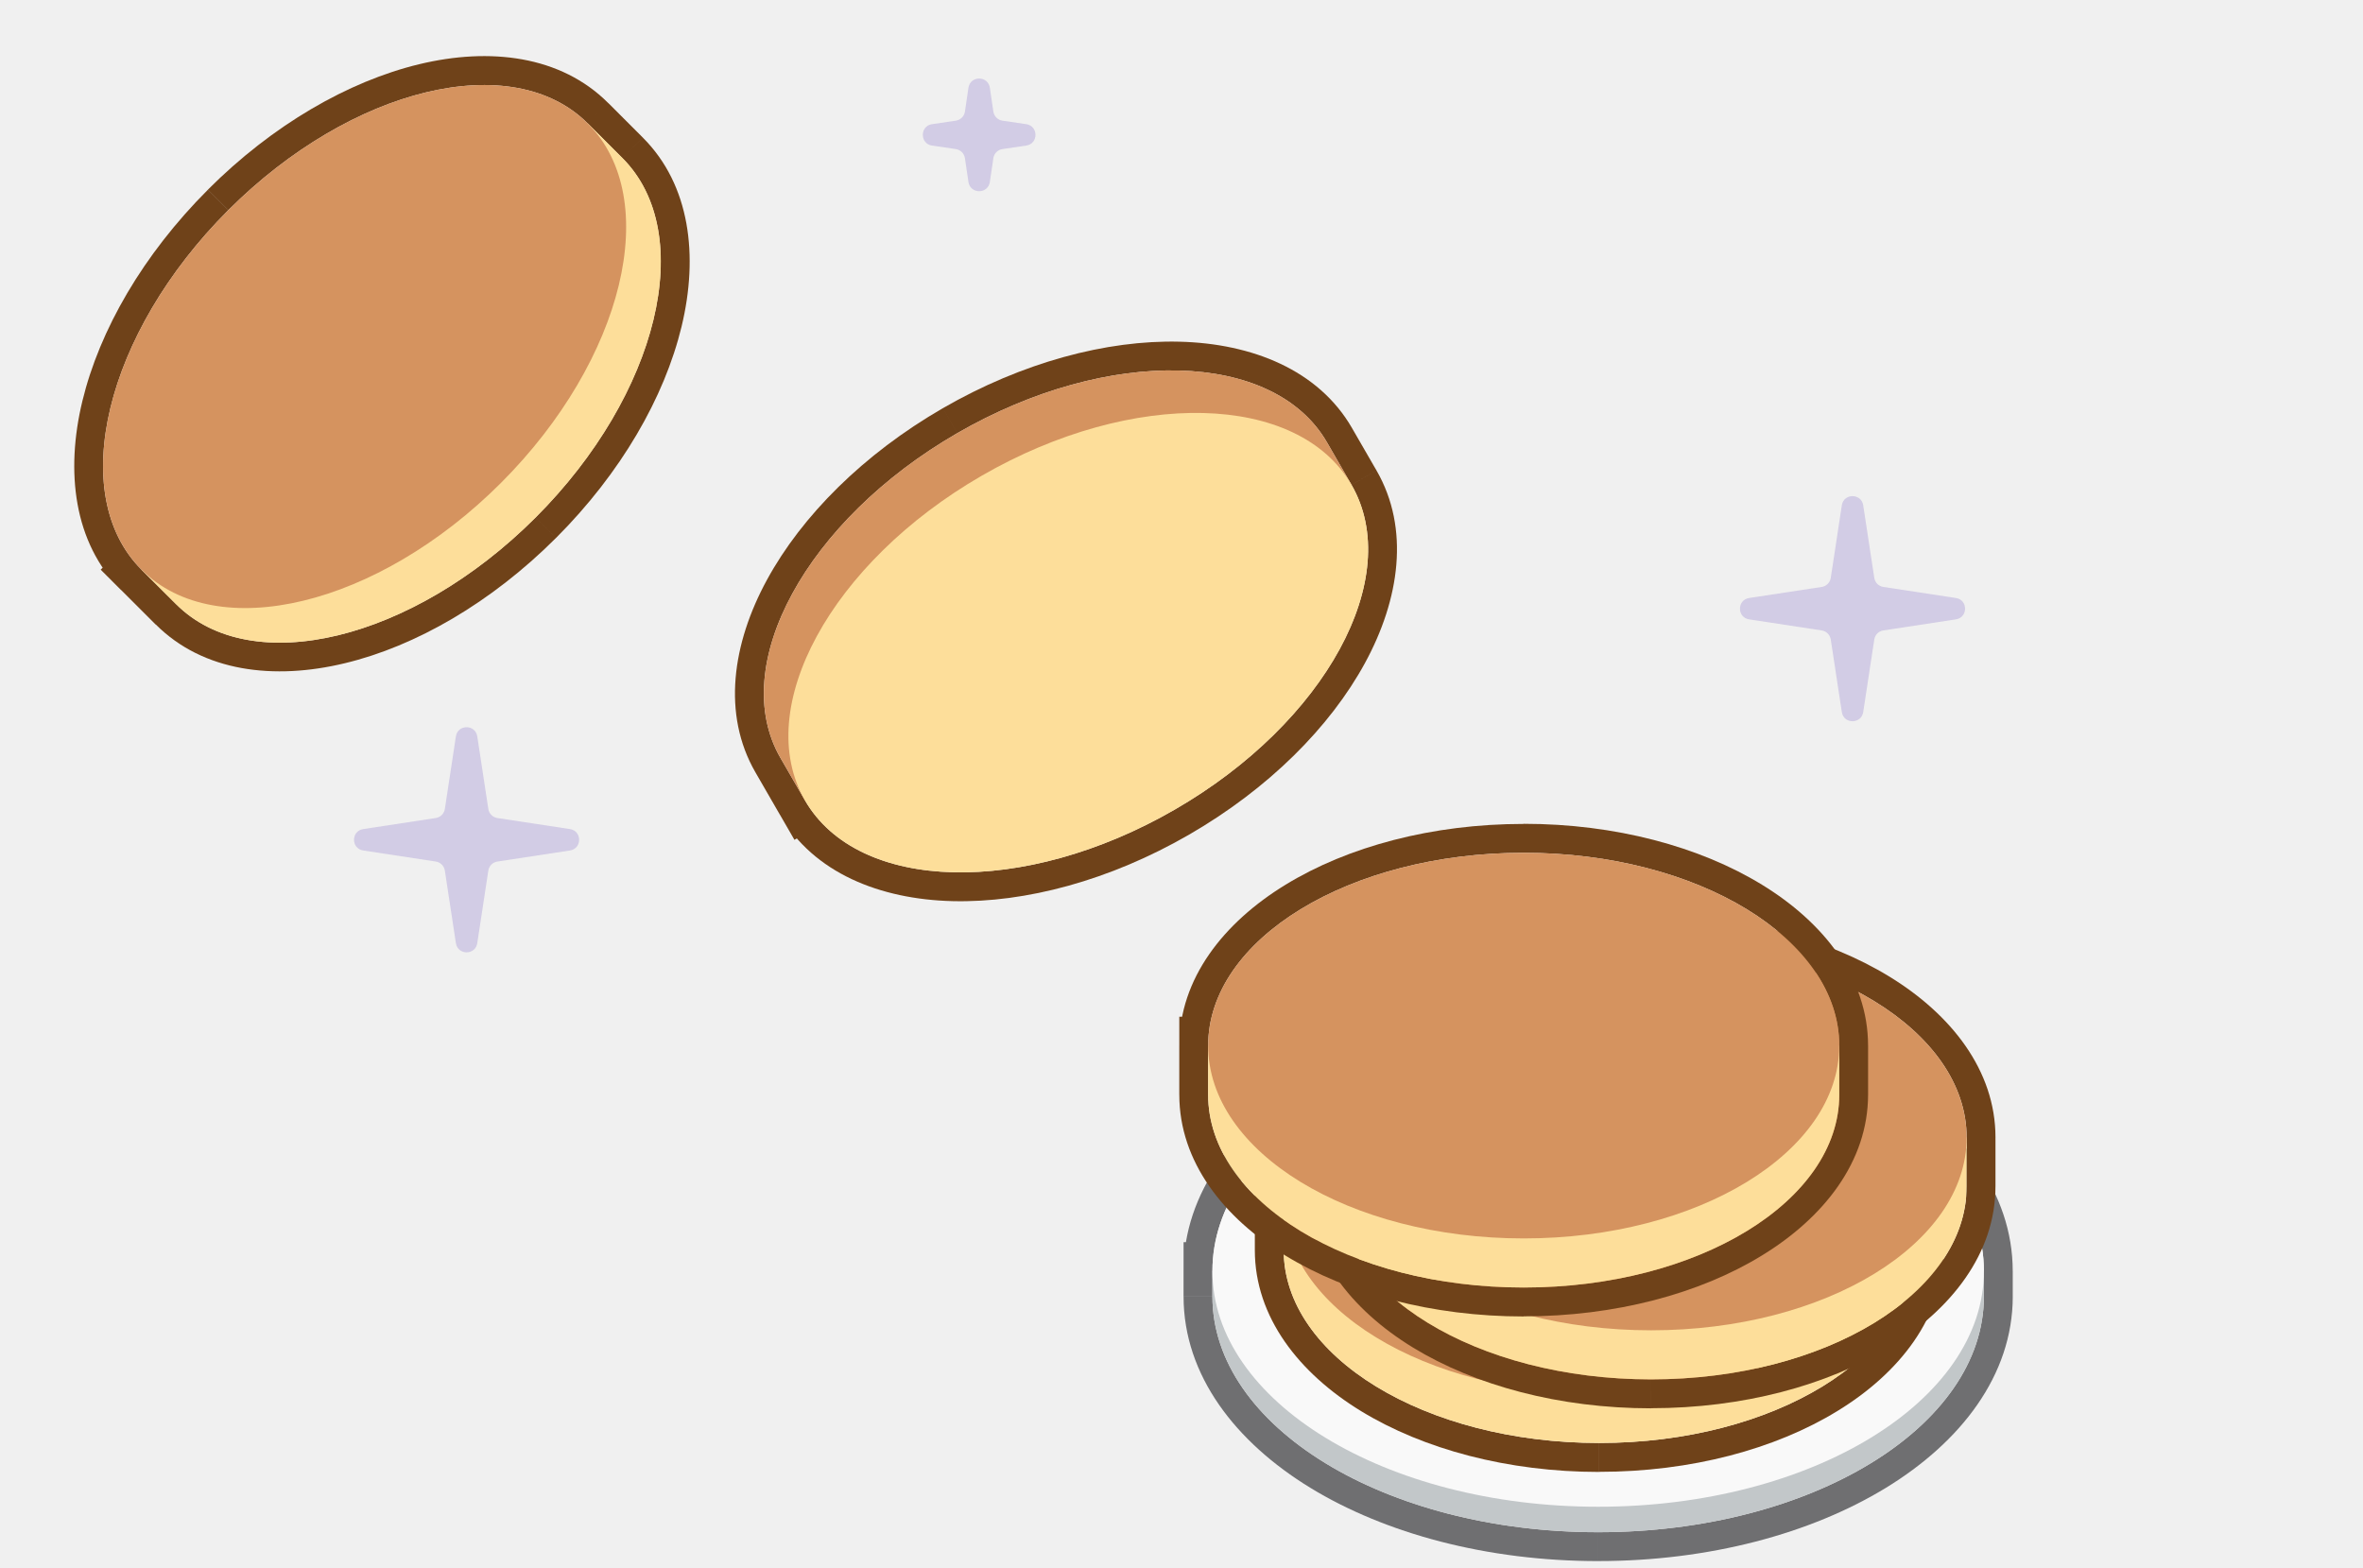
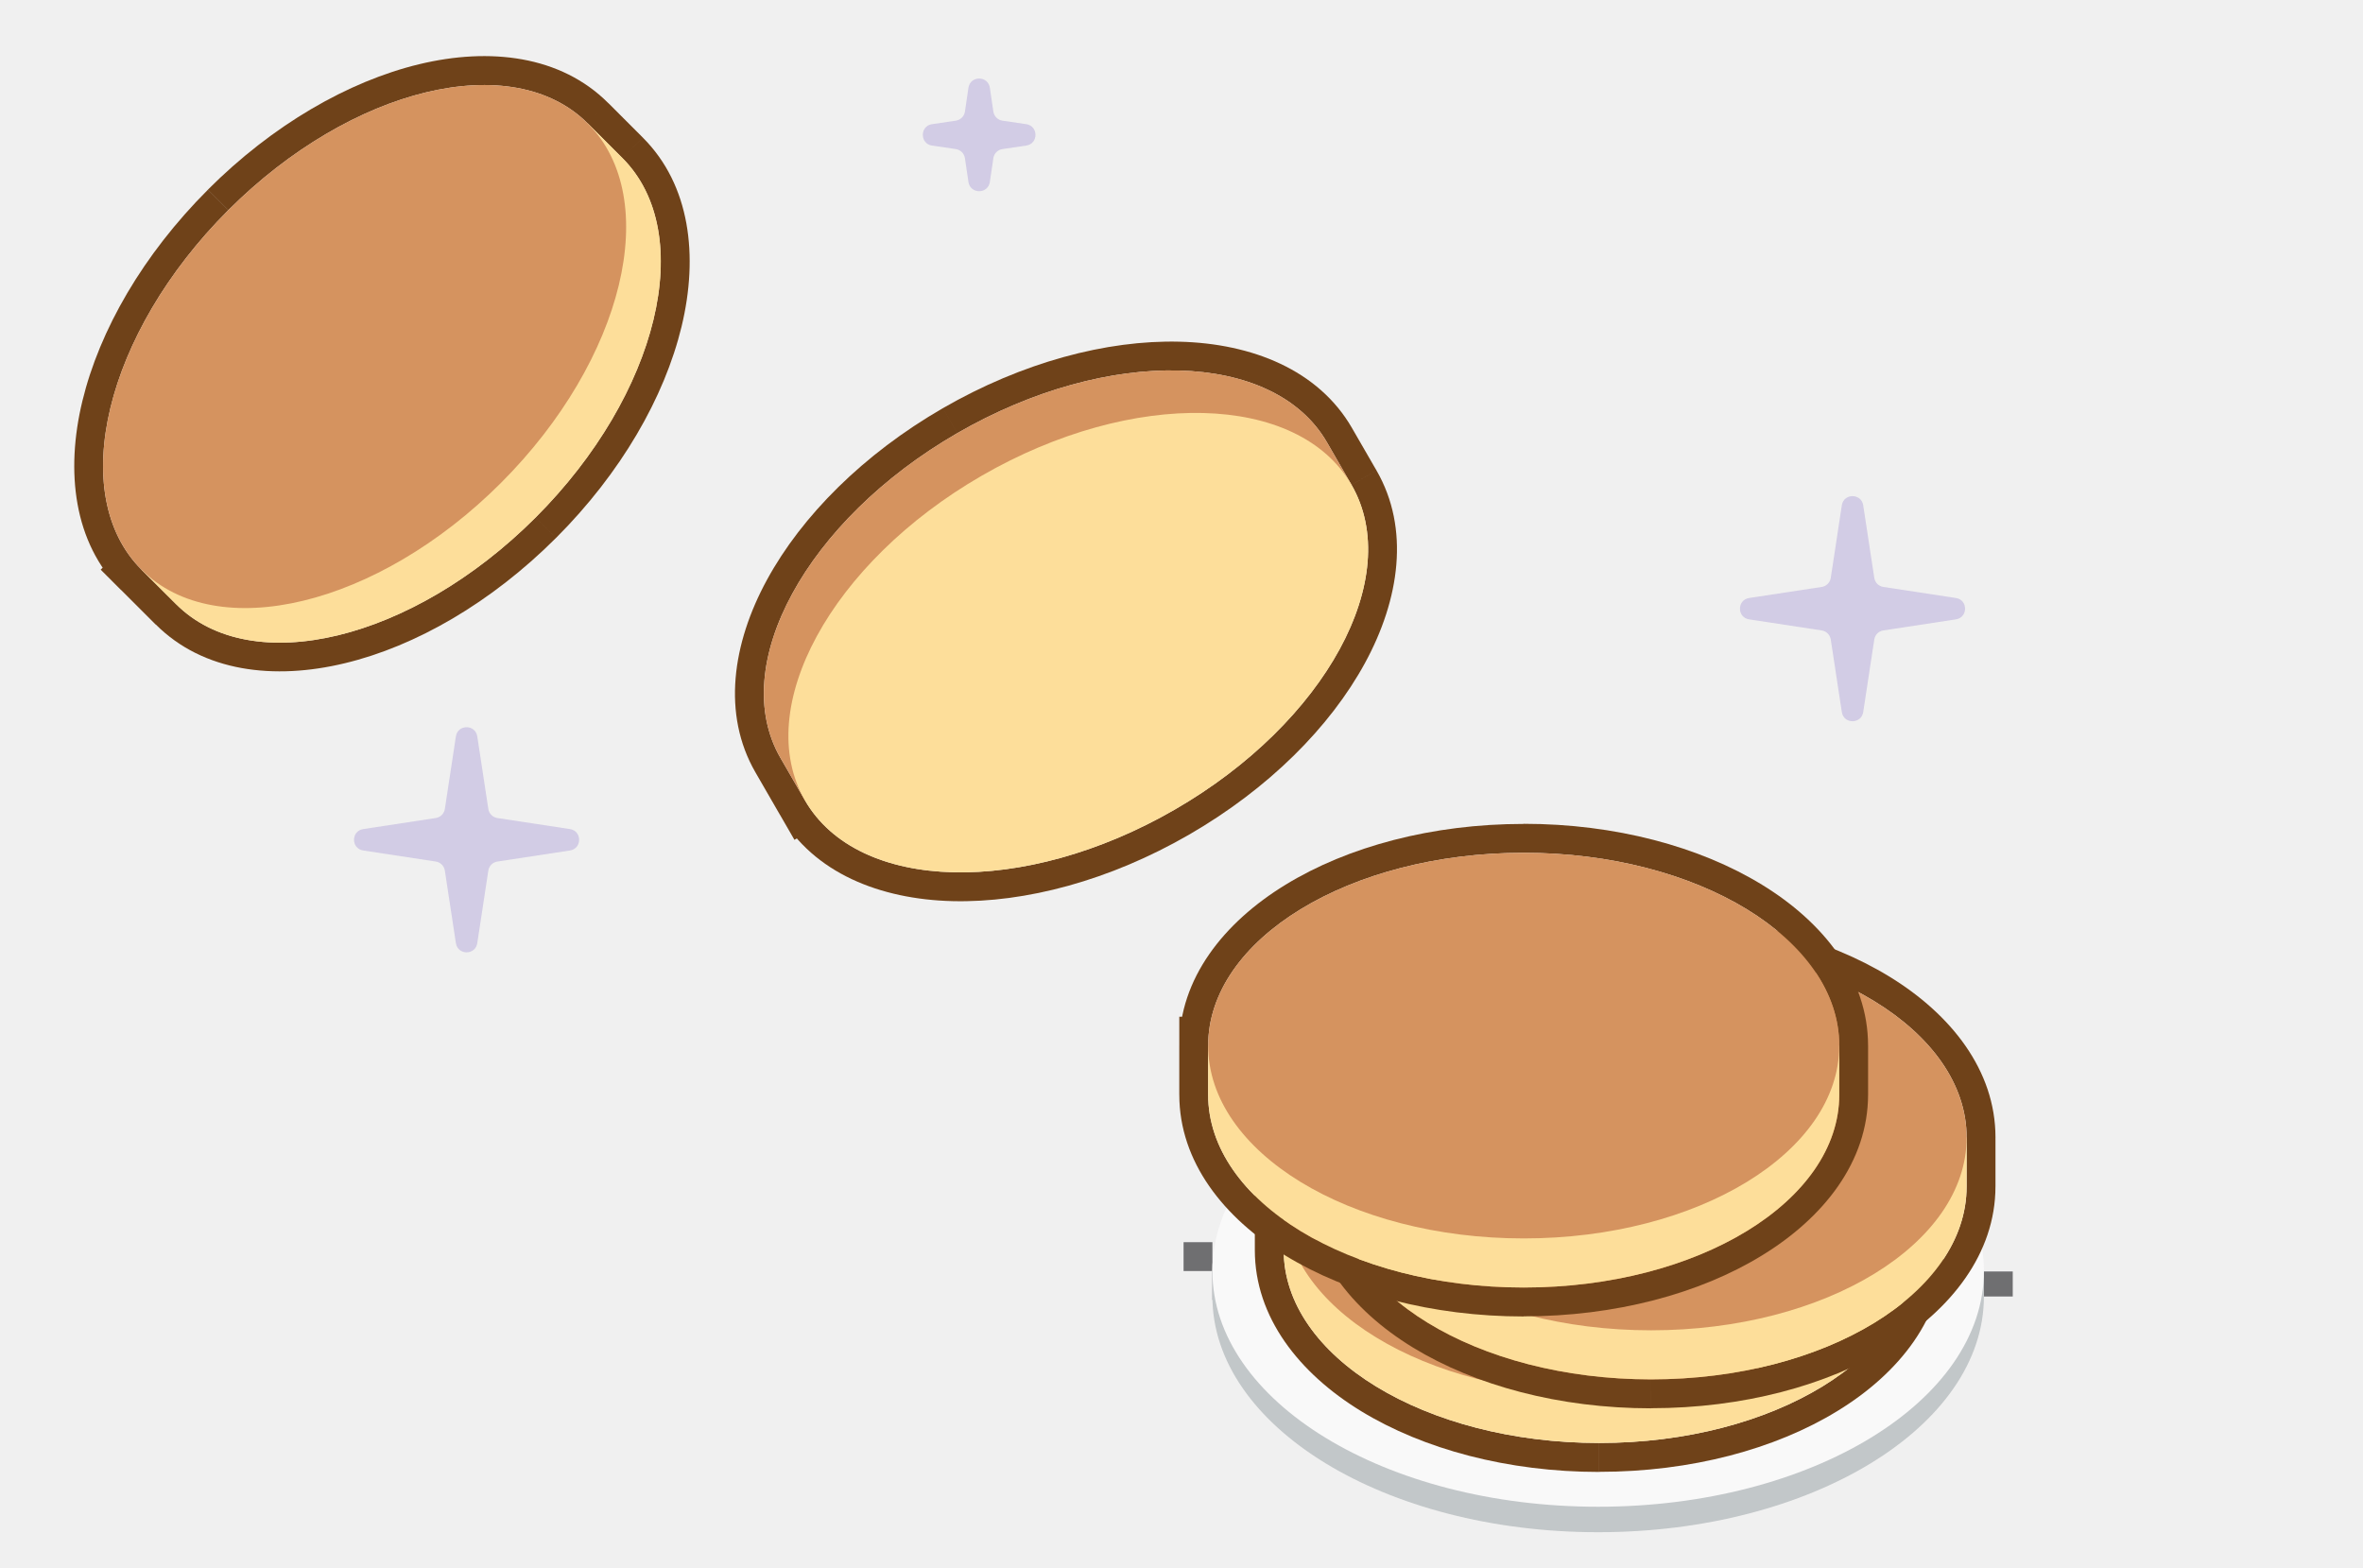
<svg xmlns="http://www.w3.org/2000/svg" width="202" height="134" fill="none">
  <style>.B{fill:#fff}.C{fill:#000}.D{fill-rule:evenodd}.E{fill:#612f01}.F{fill:#fedc90}.G{fill:#d1884f}</style>
  <g clip-path="url(#G)" opacity=".9">
    <g fill="#aea0d6">
      <path d="M40.8 62.955c-.16-1.047-1.67-1.047-1.828 0l-.945 6.202c-.06.4-.375.714-.775.775l-6.202.945c-1.047.16-1.047 1.67 0 1.83l6.202.945c.4.06.714.375.775.775l.945 6.202c.16 1.047 1.67 1.047 1.828 0l.945-6.202c.06-.4.375-.714.775-.775l6.202-.945c1.047-.16 1.047-1.67 0-1.83l-6.202-.945c-.4-.06-.714-.375-.775-.775l-.945-6.202zM159.277 43.2c-.16-1.047-1.67-1.047-1.83 0l-.945 6.202c-.06.4-.375.714-.775.775l-6.202.945c-1.047.16-1.047 1.67 0 1.828l6.202.945c.4.06.714.375.775.775l.945 6.202c.16 1.047 1.67 1.047 1.83 0l.945-6.202c.06-.4.375-.714.775-.775l6.2-.945c1.048-.16 1.048-1.67 0-1.828l-6.2-.945c-.4-.06-.714-.375-.775-.775l-.945-6.202zm-76.49-35.7c.16-1.047 1.67-1.047 1.83 0l.3 2.04c.06.4.375.714.775.775l2.04.3c1.047.16 1.047 1.67 0 1.83l-2.04.3c-.4.06-.714.375-.775.775l-.3 2.04c-.16 1.047-1.67 1.047-1.83 0l-.3-2.04c-.06-.4-.375-.714-.775-.775l-2.04-.3c-1.047-.16-1.047-1.67 0-1.83l2.04-.3c.4-.06.714-.375.775-.775l.3-2.04z" opacity=".5" />
    </g>
    <mask id="A" width="72" height="48" x="100.643" y="85.509" class="C" maskUnits="userSpaceOnUse">
      <path d="M100.643 85.51h72v48h-72z" class="B" />
      <path d="M169.593 108.695v2.143c0 11.13-14.764 20.15-32.975 20.15s-32.975-9.022-32.975-20.15v-2.177c0-11.13 14.763-20.152 32.975-20.152s32.975 9.022 32.975 20.152v.034z" class="D" />
    </mask>
-     <path fill="#606063" d="M169.593 108.695l-2.466-.007v.007h2.466zm-65.95-.034v-2.466h-2.466v2.466h2.466zm0 0v2.467h2.466v-2.467h-2.466zm63.484.034v2.143h4.932v-2.143h-4.932zm0 2.143c0 4.38-2.916 8.745-8.478 12.144-5.52 3.374-13.304 5.54-22.03 5.54v4.932c9.484 0 18.188-2.344 24.603-6.264 6.372-3.894 10.838-9.604 10.838-16.353h-4.932zm-30.51 17.685c-8.728 0-16.51-2.167-22.03-5.54-5.563-3.4-8.478-7.764-8.478-12.144h-4.932c0 6.75 4.466 12.46 10.838 16.353 6.414 3.92 15.12 6.264 24.603 6.264v-4.932zm-30.51-17.685v-2.177h-4.932v2.177h4.932zm-2.466.3h0v-4.933 4.933zm2.466-2.467h-4.932 4.932zm0 0c0-4.38 2.916-8.746 8.478-12.145 5.52-3.374 13.303-5.54 22.03-5.54v-4.932c-9.484 0-18.19 2.344-24.603 6.264-6.372 3.894-10.838 9.605-10.838 16.354h4.932zm30.51-17.686c8.727 0 16.5 2.167 22.03 5.54 5.562 3.4 8.478 7.764 8.478 12.145h4.932c0-6.75-4.466-12.46-10.838-16.354-6.415-3.92-15.12-6.264-24.603-6.264v4.932zm30.51 17.686v.027l4.932.013v-.04h-4.932z" mask="url(#A)" />
+     <path fill="#606063" d="M169.593 108.695l-2.466-.007v.007h2.466zm-65.95-.034v-2.466h-2.466v2.466h2.466zm0 0v2.467h2.466v-2.467h-2.466zm63.484.034v2.143h4.932v-2.143h-4.932zm0 2.143c0 0-16.51-2.167-22.03-5.54-5.563-3.4-8.478-7.764-8.478-12.144h-4.932c0 6.75 4.466 12.46 10.838 16.353 6.414 3.92 15.12 6.264 24.603 6.264v-4.932zm-30.51-17.685v-2.177h-4.932v2.177h4.932zm-2.466.3h0v-4.933 4.933zm2.466-2.467h-4.932 4.932zm0 0c0-4.38 2.916-8.746 8.478-12.145 5.52-3.374 13.303-5.54 22.03-5.54v-4.932c-9.484 0-18.19 2.344-24.603 6.264-6.372 3.894-10.838 9.605-10.838 16.354h4.932zm30.51-17.686c8.727 0 16.5 2.167 22.03 5.54 5.562 3.4 8.478 7.764 8.478 12.145h4.932c0-6.75-4.466-12.46-10.838-16.354-6.415-3.92-15.12-6.264-24.603-6.264v4.932zm30.51 17.686v.027l4.932.013v-.04h-4.932z" mask="url(#A)" />
    <path fill="#bdc2c4" d="M169.593 110.838c0 11.13-14.764 20.15-32.975 20.15s-32.975-9.022-32.975-20.15v-2.177h65.95v2.177z" />
    <path fill="#faf9fa" d="M169.593 108.66c0 11.13-14.764 20.15-32.975 20.15s-32.975-9.022-32.975-20.15 14.763-20.152 32.975-20.152 32.975 9.022 32.975 20.152z" />
    <mask id="B" width="60" height="43" x="106.737" y="83.193" class="C" maskUnits="userSpaceOnUse">
      <path d="M106.737 83.193h60v43h-60z" class="B" />
      <path d="M163.686 102.777v-.1c0-9.104-12.077-16.484-26.974-16.484s-26.975 7.38-26.975 16.484v4.197c0 9.104 12.077 16.485 26.974 16.485s26.975-7.38 26.975-16.485v-4.097z" class="D" />
    </mask>
    <path d="M163.686 102.777l-2.466-.024v.024h2.466zm-53.95-.1v2.466h2.466v-2.466h-2.466zm0 0v-2.466h-2.467v2.466h2.467zm51.483-.001v.076l4.932.048.001-.124h-4.933zM136.712 88.66c7.07 0 13.353 1.756 17.788 4.466 4.476 2.736 6.72 6.184 6.72 9.552h4.933c0-5.736-3.795-10.53-9.08-13.76-5.33-3.256-12.533-5.2-20.36-5.2v4.933zm-24.51 14.018c0-3.368 2.244-6.816 6.72-9.552 4.434-2.7 10.717-4.466 17.788-4.466v-4.933c-7.827 0-15.032 1.934-20.36 5.2-5.286 3.23-9.08 8.024-9.08 13.76h4.932zm0 .001l-4.932-.001 4.932.001zm-2.466 2.466h0v-4.932 4.932zm2.466 1.73v-4.196h-4.933v4.196h4.933zm24.508 14.018c-7.07 0-13.353-1.756-17.788-4.466-4.477-2.736-6.72-6.184-6.72-9.552h-4.933c0 5.736 3.795 10.53 9.08 13.76 5.33 3.256 12.533 5.2 20.36 5.2v-4.933zm24.51-14.018c0 3.368-2.244 6.816-6.72 9.552-4.434 2.7-10.717 4.466-17.788 4.466v4.933c7.827 0 15.032-1.934 20.36-5.2 5.286-3.23 9.08-8.025 9.08-13.76h-4.932zm0-4.097v4.097h4.932v-4.097h-4.932z" class="E" mask="url(#B)" />
    <path d="M163.686 106.874c0 9.104-12.077 16.485-26.975 16.485s-26.975-7.38-26.975-16.485v-4.196h53.95v4.196z" class="F" />
    <path d="M163.686 102.677c0 9.104-12.077 16.485-26.975 16.485s-26.975-7.38-26.975-16.485 12.077-16.484 26.975-16.484 26.975 7.38 26.975 16.484z" class="G" />
    <mask id="C" width="60" height="43" x="111.166" y="77.758" class="C" maskUnits="userSpaceOnUse">
      <path d="M111.166 77.758h60v43h-60z" class="B" />
      <path d="M168.115 97.4l.002-.16c0-9.104-12.077-16.484-26.975-16.484s-26.974 7.38-26.975 16.483h-.001v4.196c0 9.104 12.077 16.485 26.975 16.485s26.974-7.38 26.974-16.485V97.4z" class="D" />
    </mask>
    <path d="M168.115 97.4l-2.465-.038v.02.02h2.466zm-53.948-.16v2.466h2.466V97.24h-2.466zm-.001 0v-2.466H111.7v2.466h2.466zm51.484.001v.12l4.93.076.002-.197h-4.933zm-24.508-14.018c7.07 0 13.354 1.756 17.788 4.466 4.477 2.736 6.72 6.184 6.72 9.552h4.933c0-5.736-3.795-10.53-9.08-13.76-5.33-3.256-12.533-5.2-20.36-5.2v4.932zm-24.51 14.017c.001-3.368 2.245-6.816 6.722-9.55 4.434-2.7 10.717-4.466 17.787-4.466V78.29c-7.827 0-15.03 1.934-20.36 5.2-5.287 3.23-9.08 8.024-9.082 13.76h4.932zm-2.467 2.466h.001l-.001-4.933v4.933zm2.466 1.73V97.24H111.7v4.196h4.932zm24.51 14.018c-7.07 0-13.354-1.756-17.788-4.466-4.477-2.736-6.72-6.184-6.72-9.552H111.7c0 5.736 3.795 10.53 9.08 13.76 5.328 3.256 12.533 5.2 20.36 5.2v-4.933zm24.508-14.018c0 3.368-2.244 6.816-6.72 9.552-4.435 2.7-10.718 4.466-17.788 4.466v4.933c7.827 0 15.03-1.934 20.36-5.2 5.286-3.23 9.08-8.025 9.08-13.76h-4.933zm0-4.036v4.036h4.933V97.4h-4.933z" class="E" mask="url(#C)" />
    <path d="M168.115 101.438c0 9.104-12.077 16.484-26.974 16.484s-26.975-7.38-26.975-16.484v-4.196h53.95v4.197z" class="F" />
    <path d="M168.116 97.242c0 9.105-12.077 16.485-26.975 16.485s-26.975-7.38-26.975-16.485 12.077-16.485 26.975-16.485 26.975 7.38 26.975 16.485z" class="G" />
    <mask id="D" width="60" height="43" x="100.278" y="69.903" class="C" maskUnits="userSpaceOnUse">
      <path d="M100.278 69.903h60v43h-60z" class="B" />
      <path d="M157.228 89.485v-.097c0-9.104-12.077-16.485-26.975-16.485s-26.974 7.38-26.974 16.485h-.001v4.196c0 9.104 12.077 16.485 26.975 16.485s26.975-7.38 26.975-16.485v-4.1z" class="D" />
    </mask>
    <path d="M157.228 89.485l-2.466-.023-.001.012v.012h2.467zm-53.95-.097v2.466h2.466v-2.466h-2.466zm-.001 0v-2.466h-2.466v2.466h2.466zm51.484-.001v.074l4.932.047v-.12h-4.932zm-24.51-14.018c7.07 0 13.354 1.757 17.788 4.466 4.477 2.736 6.72 6.184 6.72 9.552h4.932c0-5.736-3.794-10.53-9.08-13.76-5.328-3.256-12.533-5.2-20.36-5.2v4.932zm-24.508 14.018c0-3.368 2.244-6.816 6.72-9.552 4.435-2.7 10.718-4.466 17.788-4.466v-4.932c-7.827 0-15.03 1.934-20.36 5.2-5.286 3.23-9.08 8.024-9.08 13.76h4.933zm0 0h-4.933 4.933zm-2.467 2.466h.001l-.001-4.933v4.933zm2.466 1.73v-4.196h-4.932v4.196h4.932zm24.51 14.02c-7.07 0-13.354-1.757-17.788-4.467-4.477-2.736-6.72-6.184-6.72-9.552h-4.932c0 5.736 3.795 10.53 9.08 13.76 5.328 3.256 12.533 5.2 20.36 5.2v-4.932zm24.508-14.02c0 3.368-2.243 6.816-6.72 9.552-4.435 2.7-10.717 4.467-17.788 4.467v4.932c7.827 0 15.03-1.934 20.36-5.2 5.286-3.23 9.08-8.024 9.08-13.76h-4.933zm0-4.1v4.1h4.933v-4.1h-4.933z" class="E" mask="url(#D)" />
    <path d="M157.228 93.585c0 9.104-12.077 16.484-26.975 16.484s-26.975-7.38-26.975-16.484v-4.196h53.95v4.196z" class="F" />
    <path d="M157.228 89.388c0 9.104-12.077 16.484-26.975 16.484s-26.975-7.38-26.975-16.484 12.077-16.485 26.975-16.485 26.975 7.38 26.975 16.485z" class="G" />
    <mask id="E" width="73.462" height="67.239" x="54.459" y="19.562" class="C" maskUnits="userSpaceOnUse">
      <path d="M54.46 19.562h73.462V86.8H54.46z" class="B" />
      <path d="M115.49 41.374l.045.078c4.552 7.884-2.216 20.314-15.118 27.763s-27.05 7.096-31.603-.788h0l-2.098-3.634C62.165 56.91 68.934 44.48 81.835 37.03s27.05-7.096 31.603.79l2.053 3.555z" class="D" />
    </mask>
    <path d="M115.49 41.374l-2.125 1.252-.006-.01-.005-.01 2.136-1.233zM68.815 68.427l-1.233-2.136 2.136-1.233 1.233 2.136-2.136 1.233zm0 0l1.233 2.136-2.136 1.233-1.233-2.136 2.136-1.233zm-2.098-3.634l-2.136 1.233 2.136-1.233zm46.72-26.975l2.136-1.233-2.136 1.233zm-.037 4.866l-.035-.06 4.25-2.504.056.097-4.27 2.466zM99.185 67.08c6.123-3.535 10.686-8.198 13.17-12.762 2.51-4.608 2.728-8.716 1.045-11.632l4.27-2.466c2.868 4.968 1.98 11.017-.984 16.458-2.986 5.484-8.26 10.76-15.037 14.675l-2.466-4.272zm-28.234.114c1.684 2.916 5.35 4.78 10.596 4.912 5.195.13 11.514-1.49 17.638-5.026l2.466 4.272c-6.778 3.913-13.984 5.84-20.227 5.685-6.193-.154-11.876-2.408-14.745-7.376l4.272-2.467zm-3.37-.902h0l2.466 4.272-2.466-4.272zm1.27-2.73l2.098 3.634-4.272 2.466-2.098-3.634 4.272-2.466zm14.216-24.394c-6.123 3.535-10.686 8.198-13.172 12.762-2.51 4.608-2.728 8.716-1.044 11.633l-4.272 2.466c-2.868-4.968-1.98-11.017.984-16.458 2.987-5.484 8.26-10.76 15.037-14.675l2.466 4.272zm28.235-.114c-1.684-2.917-5.352-4.78-10.597-4.912-5.195-.13-11.514 1.49-17.638 5.026l-2.466-4.272c6.778-3.914 13.984-5.84 20.228-5.685 6.193.155 11.876 2.41 14.744 7.377l-4.27 2.466zm2.052 3.555l-2.052-3.555 4.27-2.466 2.053 3.555-4.272 2.466z" class="E" mask="url(#E)" />
    <path d="M113.438 37.818c-4.552-7.884-18.702-8.237-31.603-.79s-19.67 19.88-15.12 27.763l2.098 3.634 46.722-26.975-2.098-3.634z" class="G" />
    <path d="M115.536 41.452c-4.552-7.884-18.7-8.237-31.603-.79s-19.67 19.88-15.12 27.763 18.7 8.238 31.604.79 19.67-19.88 15.118-27.763z" class="F" />
    <mask id="F" width="72.832" height="72.832" x="-3.84" y="-5.357" class="C" maskUnits="userSpaceOnUse">
      <path d="M-3.84-5.357h72.832v72.832H-3.84z" class="B" />
      <path d="M12.095 48.7c-6.438-6.438-3.117-20.196 7.418-30.73s24.293-13.855 30.73-7.418l.035.035L53.2 13.51c6.438 6.438 3.117 20.196-7.418 30.73S21.5 58.095 15.062 51.657L12.095 48.7z" class="D" />
    </mask>
    <path d="M12.095 48.7l1.744-1.744 1.744 1.744-1.744 1.744-1.744-1.744zm38.183-38.113l-1.744 1.744-.008-.008 1.752-1.735zM12.095 48.7l-1.744 1.744L8.607 48.7l1.744-1.744 1.744 1.744zm1.744-1.744h0 0 0 0l-3.488 3.488 3.488-3.488zm7.418-27.243c-5 5-8.2 10.684-9.42 15.736-1.23 5.1-.38 9.125 2.002 11.506l-3.488 3.488c-4.056-4.056-4.763-10.13-3.31-16.152 1.465-6.07 5.192-12.532 10.727-18.067l3.488 3.488zM48.5 12.286c-2.38-2.38-6.406-3.233-11.506-2.002-5.052 1.22-10.736 4.42-15.736 9.42l-3.488-3.488C23.303 10.68 29.765 6.954 35.835 5.49c6.022-1.454 12.095-.747 16.15 3.31L48.5 12.286zm.026.026l-.026-.026 3.488-3.488.043.043-3.504 3.47zm2.94 2.94l-2.932-2.933 3.488-3.488 2.932 2.932-3.488 3.488zm-7.418 27.243c5-5 8.2-10.684 9.42-15.736 1.23-5.1.38-9.125-2.002-11.506l3.488-3.488c4.056 4.056 4.763 10.13 3.31 16.15-1.465 6.07-5.192 12.532-10.727 18.067l-3.488-3.488zm-27.243 7.418c2.38 2.38 6.406 3.233 11.506 2.002 5.052-1.22 10.736-4.42 15.736-9.42l3.488 3.488C42 51.518 35.54 55.245 29.47 56.7c-6.022 1.454-12.095.747-16.15-3.31l3.488-3.488zm-2.967-2.967l2.967 2.967-3.488 3.488-2.967-2.967 3.488-3.488zm0 3.488h0l-3.488-3.488 3.488 3.488z" class="E" mask="url(#F)" />
    <path d="M15.06 51.657c6.438 6.438 20.196 3.117 30.73-7.418s13.855-24.293 7.418-30.73l-2.967-2.967L12.094 48.7l2.967 2.967z" class="F" />
    <path d="M12.095 48.7c6.438 6.438 20.196 3.117 30.73-7.418s13.855-24.293 7.418-30.73-20.196-3.117-30.73 7.418S5.657 42.252 12.095 48.7z" class="G" />
  </g>
  <defs>
    <clipPath id="G">
      <path d="M0 0h202v133.654H0z" class="B" />
    </clipPath>
  </defs>
</svg>
